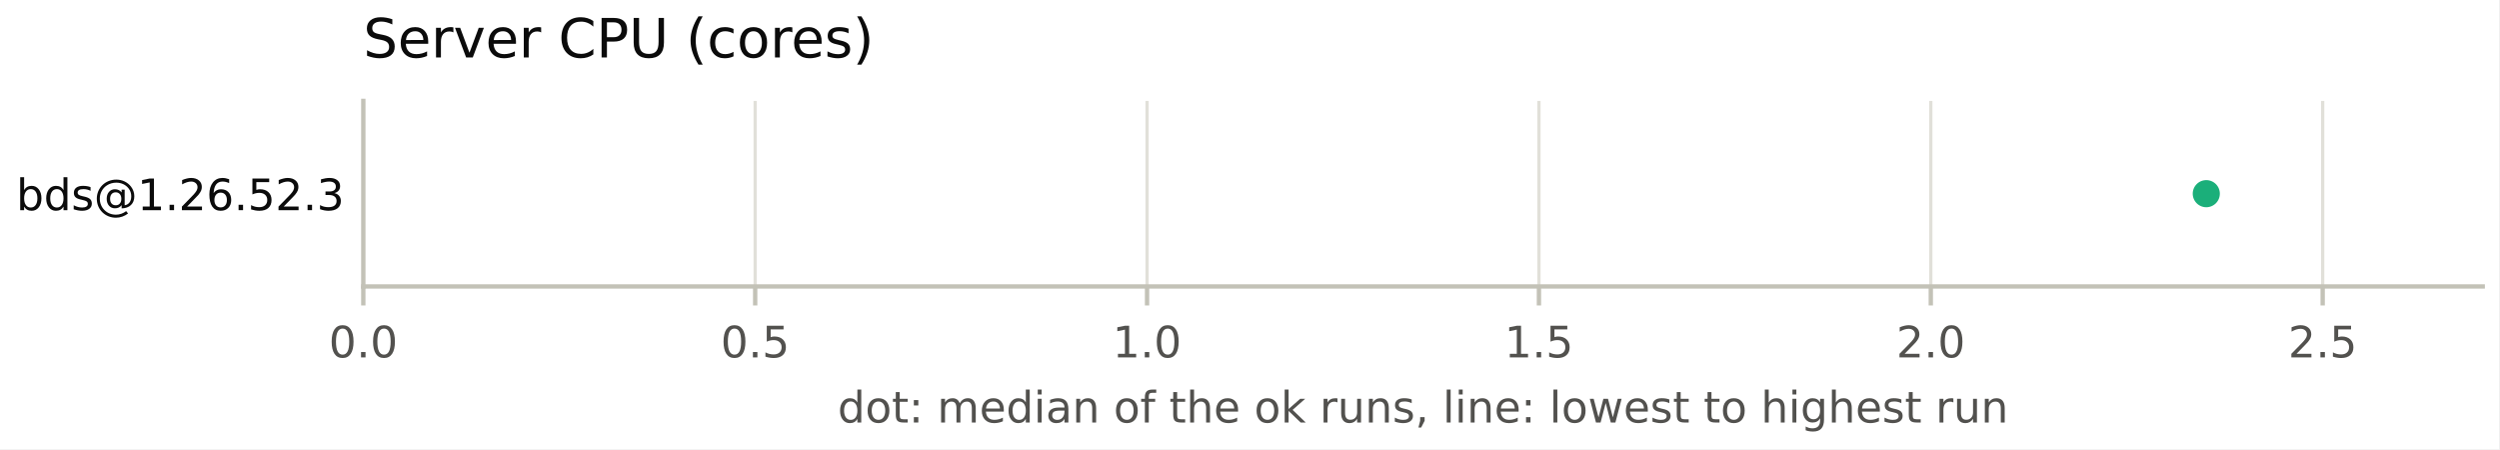
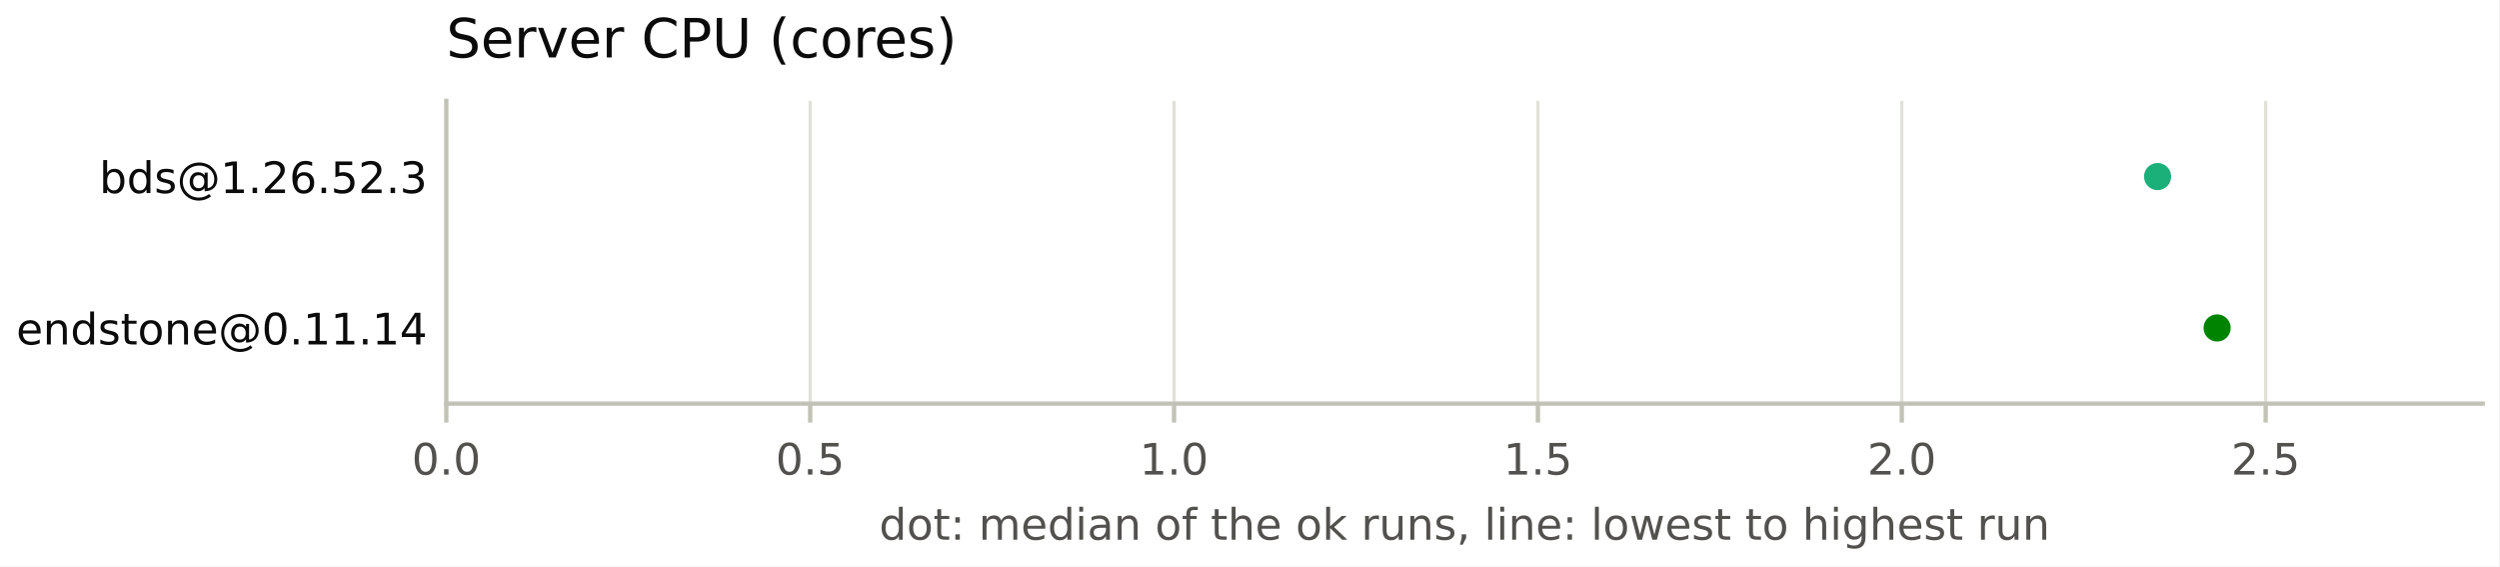
- <svg xmlns="http://www.w3.org/2000/svg" xmlns:xlink="http://www.w3.org/1999/xlink" width="460.8pt" height="82.8pt" viewBox="0 0 460.8 82.8" version="1.1">
+ <svg xmlns="http://www.w3.org/2000/svg" xmlns:xlink="http://www.w3.org/1999/xlink" width="460.8pt" height="104.4pt" viewBox="0 0 460.8 104.4" version="1.1">
  <defs>
    <style type="text/css">*{stroke-linejoin: round; stroke-linecap: butt}</style>
  </defs>
  <g id="figure_1">
    <g id="patch_1">
-       <path d="M 0 82.8  L 460.8 82.8  L 460.8 0  L 0 0  z " style="fill: #ffffff" />
+       <path d="M 0 104.4  L 460.8 104.4  L 460.8 0  L 0 0  z " style="fill: #ffffff" />
    </g>
    <g id="axes_1">
      <g id="patch_2">
-         <path d="M 66.993 52.799  L 457.8 52.799  L 457.8 18.598  L 66.993 18.598  z " style="fill: #ffffff" />
+         <path d="M 82.298 74.399  L 457.8 74.399  L 457.8 18.598  L 82.298 18.598  z " style="fill: #ffffff" />
      </g>
      <g id="matplotlib.axis_1">
        <g id="xtick_1">
          <g id="line2d_1">
-             <path d="M 66.993 52.799  L 66.993 18.598  " clip-path="url(#pbe8d170fc4)" style="fill: none; stroke: #e1e0d9; stroke-width: 0.6; stroke-linecap: square" />
+             <path d="M 82.298 74.399  L 82.298 18.598  " clip-path="url(#pb5b4574ecc)" style="fill: none; stroke: #e1e0d9; stroke-width: 0.6; stroke-linecap: square" />
          </g>
          <g id="line2d_2">
            <defs>
-               <path id="m8b0a2d5447" d="M 0 0  L 0 3.5  " style="stroke: #c3c2b7; stroke-width: 0.8" />
+               <path id="m55f35d0e46" d="M 0 0  L 0 3.5  " style="stroke: #c3c2b7; stroke-width: 0.8" />
            </defs>
            <g>
-               <use xlink:href="#m8b0a2d5447" x="66.993" y="52.799" style="fill: #c3c2b7; stroke: #c3c2b7; stroke-width: 0.8" />
+               <use xlink:href="#m55f35d0e46" x="82.298" y="74.399" style="fill: #c3c2b7; stroke: #c3c2b7; stroke-width: 0.8" />
            </g>
          </g>
          <g id="text_1">
-             <g style="fill: #52514e" transform="translate(60.63149 65.87726) scale(0.08 -0.08)">
+             <g style="fill: #52514e" transform="translate(75.93649 87.47726) scale(0.08 -0.08)">
              <defs>
                <path id="DejaVuSans-13" d="M 2034 4250  Q 1547 4250 1301 3770  Q 1056 3291 1056 2328  Q 1056 1369 1301 889  Q 1547 409 2034 409  Q 2525 409 2770 889  Q 3016 1369 3016 2328  Q 3016 3291 2770 3770  Q 2525 4250 2034 4250  z M 2034 4750  Q 2819 4750 3233 4129  Q 3647 3509 3647 2328  Q 3647 1150 3233 529  Q 2819 -91 2034 -91  Q 1250 -91 836 529  Q 422 1150 422 2328  Q 422 3509 836 4129  Q 1250 4750 2034 4750  z " transform="scale(0.015625)" />
                <path id="DejaVuSans-11" d="M 684 794  L 1344 794  L 1344 0  L 684 0  L 684 794  z " transform="scale(0.015625)" />
              </defs>
              <use xlink:href="#DejaVuSans-13" />
              <use xlink:href="#DejaVuSans-11" transform="translate(63.625 0)" />
              <use xlink:href="#DejaVuSans-13" transform="translate(95.40625 0)" />
            </g>
          </g>
        </g>
        <g id="xtick_2">
          <g id="line2d_3">
-             <path d="M 139.251 52.799  L 139.251 18.598  " clip-path="url(#pbe8d170fc4)" style="fill: none; stroke: #e1e0d9; stroke-width: 0.6; stroke-linecap: square" />
+             <path d="M 149.393 74.399  L 149.393 18.598  " clip-path="url(#pb5b4574ecc)" style="fill: none; stroke: #e1e0d9; stroke-width: 0.6; stroke-linecap: square" />
          </g>
          <g id="line2d_4">
            <g>
-               <use xlink:href="#m8b0a2d5447" x="139.251" y="52.799" style="fill: #c3c2b7; stroke: #c3c2b7; stroke-width: 0.8" />
+               <use xlink:href="#m55f35d0e46" x="149.393" y="74.399" style="fill: #c3c2b7; stroke: #c3c2b7; stroke-width: 0.8" />
            </g>
          </g>
          <g id="text_2">
-             <g style="fill: #52514e" transform="translate(132.8901 65.87726) scale(0.08 -0.08)">
+             <g style="fill: #52514e" transform="translate(143.0313 87.47726) scale(0.08 -0.08)">
              <defs>
                <path id="DejaVuSans-18" d="M 691 4666  L 3169 4666  L 3169 4134  L 1269 4134  L 1269 2991  Q 1406 3038 1543 3061  Q 1681 3084 1819 3084  Q 2600 3084 3056 2656  Q 3513 2228 3513 1497  Q 3513 744 3044 326  Q 2575 -91 1722 -91  Q 1428 -91 1123 -41  Q 819 9 494 109  L 494 744  Q 775 591 1075 516  Q 1375 441 1709 441  Q 2250 441 2565 725  Q 2881 1009 2881 1497  Q 2881 1984 2565 2268  Q 2250 2553 1709 2553  Q 1456 2553 1204 2497  Q 953 2441 691 2322  L 691 4666  z " transform="scale(0.015625)" />
              </defs>
              <use xlink:href="#DejaVuSans-13" />
              <use xlink:href="#DejaVuSans-11" transform="translate(63.625 0)" />
              <use xlink:href="#DejaVuSans-18" transform="translate(95.40625 0)" />
            </g>
          </g>
        </g>
        <g id="xtick_3">
          <g id="line2d_5">
-             <path d="M 211.51 52.799  L 211.51 18.598  " clip-path="url(#pbe8d170fc4)" style="fill: none; stroke: #e1e0d9; stroke-width: 0.6; stroke-linecap: square" />
+             <path d="M 216.487 74.399  L 216.487 18.598  " clip-path="url(#pb5b4574ecc)" style="fill: none; stroke: #e1e0d9; stroke-width: 0.6; stroke-linecap: square" />
          </g>
          <g id="line2d_6">
            <g>
-               <use xlink:href="#m8b0a2d5447" x="211.51" y="52.799" style="fill: #c3c2b7; stroke: #c3c2b7; stroke-width: 0.8" />
+               <use xlink:href="#m55f35d0e46" x="216.487" y="74.399" style="fill: #c3c2b7; stroke: #c3c2b7; stroke-width: 0.8" />
            </g>
          </g>
          <g id="text_3">
-             <g style="fill: #52514e" transform="translate(205.1487 65.87726) scale(0.08 -0.08)">
+             <g style="fill: #52514e" transform="translate(210.1261 87.47726) scale(0.08 -0.08)">
              <defs>
                <path id="DejaVuSans-14" d="M 794 531  L 1825 531  L 1825 4091  L 703 3866  L 703 4441  L 1819 4666  L 2450 4666  L 2450 531  L 3481 531  L 3481 0  L 794 0  L 794 531  z " transform="scale(0.015625)" />
              </defs>
              <use xlink:href="#DejaVuSans-14" />
              <use xlink:href="#DejaVuSans-11" transform="translate(63.625 0)" />
              <use xlink:href="#DejaVuSans-13" transform="translate(95.40625 0)" />
            </g>
          </g>
        </g>
        <g id="xtick_4">
          <g id="line2d_7">
-             <path d="M 283.769 52.799  L 283.769 18.598  " clip-path="url(#pbe8d170fc4)" style="fill: none; stroke: #e1e0d9; stroke-width: 0.6; stroke-linecap: square" />
+             <path d="M 283.582 74.399  L 283.582 18.598  " clip-path="url(#pb5b4574ecc)" style="fill: none; stroke: #e1e0d9; stroke-width: 0.6; stroke-linecap: square" />
          </g>
          <g id="line2d_8">
            <g>
-               <use xlink:href="#m8b0a2d5447" x="283.769" y="52.799" style="fill: #c3c2b7; stroke: #c3c2b7; stroke-width: 0.8" />
+               <use xlink:href="#m55f35d0e46" x="283.582" y="74.399" style="fill: #c3c2b7; stroke: #c3c2b7; stroke-width: 0.8" />
            </g>
          </g>
          <g id="text_4">
-             <g style="fill: #52514e" transform="translate(277.4073 65.87726) scale(0.08 -0.08)">
+             <g style="fill: #52514e" transform="translate(277.2209 87.47726) scale(0.08 -0.08)">
              <use xlink:href="#DejaVuSans-14" />
              <use xlink:href="#DejaVuSans-11" transform="translate(63.625 0)" />
              <use xlink:href="#DejaVuSans-18" transform="translate(95.40625 0)" />
            </g>
          </g>
        </g>
        <g id="xtick_5">
          <g id="line2d_9">
-             <path d="M 356.027 52.799  L 356.027 18.598  " clip-path="url(#pbe8d170fc4)" style="fill: none; stroke: #e1e0d9; stroke-width: 0.6; stroke-linecap: square" />
+             <path d="M 350.677 74.399  L 350.677 18.598  " clip-path="url(#pb5b4574ecc)" style="fill: none; stroke: #e1e0d9; stroke-width: 0.6; stroke-linecap: square" />
          </g>
          <g id="line2d_10">
            <g>
-               <use xlink:href="#m8b0a2d5447" x="356.027" y="52.799" style="fill: #c3c2b7; stroke: #c3c2b7; stroke-width: 0.8" />
+               <use xlink:href="#m55f35d0e46" x="350.677" y="74.399" style="fill: #c3c2b7; stroke: #c3c2b7; stroke-width: 0.8" />
            </g>
          </g>
          <g id="text_5">
-             <g style="fill: #52514e" transform="translate(349.6659 65.87726) scale(0.08 -0.08)">
+             <g style="fill: #52514e" transform="translate(344.3156 87.47726) scale(0.08 -0.08)">
              <defs>
                <path id="DejaVuSans-15" d="M 1228 531  L 3431 531  L 3431 0  L 469 0  L 469 531  Q 828 903 1448 1529  Q 2069 2156 2228 2338  Q 2531 2678 2651 2914  Q 2772 3150 2772 3378  Q 2772 3750 2511 3984  Q 2250 4219 1831 4219  Q 1534 4219 1204 4116  Q 875 4013 500 3803  L 500 4441  Q 881 4594 1212 4672  Q 1544 4750 1819 4750  Q 2544 4750 2975 4387  Q 3406 4025 3406 3419  Q 3406 3131 3298 2873  Q 3191 2616 2906 2266  Q 2828 2175 2409 1742  Q 1991 1309 1228 531  z " transform="scale(0.015625)" />
              </defs>
              <use xlink:href="#DejaVuSans-15" />
              <use xlink:href="#DejaVuSans-11" transform="translate(63.625 0)" />
              <use xlink:href="#DejaVuSans-13" transform="translate(95.40625 0)" />
            </g>
          </g>
        </g>
        <g id="xtick_6">
          <g id="line2d_11">
-             <path d="M 428.286 52.799  L 428.286 18.598  " clip-path="url(#pbe8d170fc4)" style="fill: none; stroke: #e1e0d9; stroke-width: 0.6; stroke-linecap: square" />
+             <path d="M 417.772 74.399  L 417.772 18.598  " clip-path="url(#pb5b4574ecc)" style="fill: none; stroke: #e1e0d9; stroke-width: 0.6; stroke-linecap: square" />
          </g>
          <g id="line2d_12">
            <g>
-               <use xlink:href="#m8b0a2d5447" x="428.286" y="52.799" style="fill: #c3c2b7; stroke: #c3c2b7; stroke-width: 0.8" />
+               <use xlink:href="#m55f35d0e46" x="417.772" y="74.399" style="fill: #c3c2b7; stroke: #c3c2b7; stroke-width: 0.8" />
            </g>
          </g>
          <g id="text_6">
-             <g style="fill: #52514e" transform="translate(421.9245 65.87726) scale(0.08 -0.08)">
+             <g style="fill: #52514e" transform="translate(411.4104 87.47726) scale(0.08 -0.08)">
              <use xlink:href="#DejaVuSans-15" />
              <use xlink:href="#DejaVuSans-11" transform="translate(63.625 0)" />
              <use xlink:href="#DejaVuSans-18" transform="translate(95.40625 0)" />
            </g>
          </g>
        </g>
        <g id="text_7">
-           <g style="fill: #52514e" transform="translate(154.4606 77.87789) scale(0.08 -0.08)">
+           <g style="fill: #52514e" transform="translate(162.1131 99.47789) scale(0.08 -0.08)">
            <defs>
              <path id="DejaVuSans-47" d="M 2906 2969  L 2906 4863  L 3481 4863  L 3481 0  L 2906 0  L 2906 525  Q 2725 213 2448 61  Q 2172 -91 1784 -91  Q 1150 -91 751 415  Q 353 922 353 1747  Q 353 2572 751 3078  Q 1150 3584 1784 3584  Q 2172 3584 2448 3432  Q 2725 3281 2906 2969  z M 947 1747  Q 947 1113 1208 752  Q 1469 391 1925 391  Q 2381 391 2643 752  Q 2906 1113 2906 1747  Q 2906 2381 2643 2742  Q 2381 3103 1925 3103  Q 1469 3103 1208 2742  Q 947 2381 947 1747  z " transform="scale(0.015625)" />
              <path id="DejaVuSans-52" d="M 1959 3097  Q 1497 3097 1228 2736  Q 959 2375 959 1747  Q 959 1119 1226 758  Q 1494 397 1959 397  Q 2419 397 2687 759  Q 2956 1122 2956 1747  Q 2956 2369 2687 2733  Q 2419 3097 1959 3097  z M 1959 3584  Q 2709 3584 3137 3096  Q 3566 2609 3566 1747  Q 3566 888 3137 398  Q 2709 -91 1959 -91  Q 1206 -91 779 398  Q 353 888 353 1747  Q 353 2609 779 3096  Q 1206 3584 1959 3584  z " transform="scale(0.015625)" />
              <path id="DejaVuSans-57" d="M 1172 4494  L 1172 3500  L 2356 3500  L 2356 3053  L 1172 3053  L 1172 1153  Q 1172 725 1289 603  Q 1406 481 1766 481  L 2356 481  L 2356 0  L 1766 0  Q 1100 0 847 248  Q 594 497 594 1153  L 594 3053  L 172 3053  L 172 3500  L 594 3500  L 594 4494  L 1172 4494  z " transform="scale(0.015625)" />
              <path id="DejaVuSans-1d" d="M 750 794  L 1409 794  L 1409 0  L 750 0  L 750 794  z M 750 3309  L 1409 3309  L 1409 2516  L 750 2516  L 750 3309  z " transform="scale(0.015625)" />
              <path id="DejaVuSans-3" transform="scale(0.015625)" />
              <path id="DejaVuSans-50" d="M 3328 2828  Q 3544 3216 3844 3400  Q 4144 3584 4550 3584  Q 5097 3584 5394 3201  Q 5691 2819 5691 2113  L 5691 0  L 5113 0  L 5113 2094  Q 5113 2597 4934 2840  Q 4756 3084 4391 3084  Q 3944 3084 3684 2787  Q 3425 2491 3425 1978  L 3425 0  L 2847 0  L 2847 2094  Q 2847 2600 2669 2842  Q 2491 3084 2119 3084  Q 1678 3084 1418 2786  Q 1159 2488 1159 1978  L 1159 0  L 581 0  L 581 3500  L 1159 3500  L 1159 2956  Q 1356 3278 1631 3431  Q 1906 3584 2284 3584  Q 2666 3584 2933 3390  Q 3200 3197 3328 2828  z " transform="scale(0.015625)" />
              <path id="DejaVuSans-48" d="M 3597 1894  L 3597 1613  L 953 1613  Q 991 1019 1311 708  Q 1631 397 2203 397  Q 2534 397 2845 478  Q 3156 559 3463 722  L 3463 178  Q 3153 47 2828 -22  Q 2503 -91 2169 -91  Q 1331 -91 842 396  Q 353 884 353 1716  Q 353 2575 817 3079  Q 1281 3584 2069 3584  Q 2775 3584 3186 3129  Q 3597 2675 3597 1894  z M 3022 2063  Q 3016 2534 2758 2815  Q 2500 3097 2075 3097  Q 1594 3097 1305 2825  Q 1016 2553 972 2059  L 3022 2063  z " transform="scale(0.015625)" />
              <path id="DejaVuSans-4c" d="M 603 3500  L 1178 3500  L 1178 0  L 603 0  L 603 3500  z M 603 4863  L 1178 4863  L 1178 4134  L 603 4134  L 603 4863  z " transform="scale(0.015625)" />
              <path id="DejaVuSans-44" d="M 2194 1759  Q 1497 1759 1228 1600  Q 959 1441 959 1056  Q 959 750 1161 570  Q 1363 391 1709 391  Q 2188 391 2477 730  Q 2766 1069 2766 1631  L 2766 1759  L 2194 1759  z M 3341 1997  L 3341 0  L 2766 0  L 2766 531  Q 2569 213 2275 61  Q 1981 -91 1556 -91  Q 1019 -91 701 211  Q 384 513 384 1019  Q 384 1609 779 1909  Q 1175 2209 1959 2209  L 2766 2209  L 2766 2266  Q 2766 2663 2505 2880  Q 2244 3097 1772 3097  Q 1472 3097 1187 3025  Q 903 2953 641 2809  L 641 3341  Q 956 3463 1253 3523  Q 1550 3584 1831 3584  Q 2591 3584 2966 3190  Q 3341 2797 3341 1997  z " transform="scale(0.015625)" />
              <path id="DejaVuSans-51" d="M 3513 2113  L 3513 0  L 2938 0  L 2938 2094  Q 2938 2591 2744 2837  Q 2550 3084 2163 3084  Q 1697 3084 1428 2787  Q 1159 2491 1159 1978  L 1159 0  L 581 0  L 581 3500  L 1159 3500  L 1159 2956  Q 1366 3272 1645 3428  Q 1925 3584 2291 3584  Q 2894 3584 3203 3211  Q 3513 2838 3513 2113  z " transform="scale(0.015625)" />
              <path id="DejaVuSans-49" d="M 2375 4863  L 2375 4384  L 1825 4384  Q 1516 4384 1395 4259  Q 1275 4134 1275 3809  L 1275 3500  L 2222 3500  L 2222 3053  L 1275 3053  L 1275 0  L 697 0  L 697 3053  L 147 3053  L 147 3500  L 697 3500  L 697 3744  Q 697 4328 969 4595  Q 1241 4863 1831 4863  L 2375 4863  z " transform="scale(0.015625)" />
              <path id="DejaVuSans-4b" d="M 3513 2113  L 3513 0  L 2938 0  L 2938 2094  Q 2938 2591 2744 2837  Q 2550 3084 2163 3084  Q 1697 3084 1428 2787  Q 1159 2491 1159 1978  L 1159 0  L 581 0  L 581 4863  L 1159 4863  L 1159 2956  Q 1366 3272 1645 3428  Q 1925 3584 2291 3584  Q 2894 3584 3203 3211  Q 3513 2838 3513 2113  z " transform="scale(0.015625)" />
              <path id="DejaVuSans-4e" d="M 581 4863  L 1159 4863  L 1159 1991  L 2875 3500  L 3609 3500  L 1753 1863  L 3688 0  L 2938 0  L 1159 1709  L 1159 0  L 581 0  L 581 4863  z " transform="scale(0.015625)" />
              <path id="DejaVuSans-55" d="M 2631 2963  Q 2534 3019 2420 3045  Q 2306 3072 2169 3072  Q 1681 3072 1420 2755  Q 1159 2438 1159 1844  L 1159 0  L 581 0  L 581 3500  L 1159 3500  L 1159 2956  Q 1341 3275 1631 3429  Q 1922 3584 2338 3584  Q 2397 3584 2469 3576  Q 2541 3569 2628 3553  L 2631 2963  z " transform="scale(0.015625)" />
              <path id="DejaVuSans-58" d="M 544 1381  L 544 3500  L 1119 3500  L 1119 1403  Q 1119 906 1312 657  Q 1506 409 1894 409  Q 2359 409 2629 706  Q 2900 1003 2900 1516  L 2900 3500  L 3475 3500  L 3475 0  L 2900 0  L 2900 538  Q 2691 219 2414 64  Q 2138 -91 1772 -91  Q 1169 -91 856 284  Q 544 659 544 1381  z M 1991 3584  L 1991 3584  z " transform="scale(0.015625)" />
              <path id="DejaVuSans-56" d="M 2834 3397  L 2834 2853  Q 2591 2978 2328 3040  Q 2066 3103 1784 3103  Q 1356 3103 1142 2972  Q 928 2841 928 2578  Q 928 2378 1081 2264  Q 1234 2150 1697 2047  L 1894 2003  Q 2506 1872 2764 1633  Q 3022 1394 3022 966  Q 3022 478 2636 193  Q 2250 -91 1575 -91  Q 1294 -91 989 -36  Q 684 19 347 128  L 347 722  Q 666 556 975 473  Q 1284 391 1588 391  Q 1994 391 2212 530  Q 2431 669 2431 922  Q 2431 1156 2273 1281  Q 2116 1406 1581 1522  L 1381 1569  Q 847 1681 609 1914  Q 372 2147 372 2553  Q 372 3047 722 3315  Q 1072 3584 1716 3584  Q 2034 3584 2315 3537  Q 2597 3491 2834 3397  z " transform="scale(0.015625)" />
              <path id="DejaVuSans-f" d="M 750 794  L 1409 794  L 1409 256  L 897 -744  L 494 -744  L 750 256  L 750 794  z " transform="scale(0.015625)" />
              <path id="DejaVuSans-4f" d="M 603 4863  L 1178 4863  L 1178 0  L 603 0  L 603 4863  z " transform="scale(0.015625)" />
              <path id="DejaVuSans-5a" d="M 269 3500  L 844 3500  L 1563 769  L 2278 3500  L 2956 3500  L 3675 769  L 4391 3500  L 4966 3500  L 4050 0  L 3372 0  L 2619 2869  L 1863 0  L 1184 0  L 269 3500  z " transform="scale(0.015625)" />
              <path id="DejaVuSans-4a" d="M 2906 1791  Q 2906 2416 2648 2759  Q 2391 3103 1925 3103  Q 1463 3103 1205 2759  Q 947 2416 947 1791  Q 947 1169 1205 825  Q 1463 481 1925 481  Q 2391 481 2648 825  Q 2906 1169 2906 1791  z M 3481 434  Q 3481 -459 3084 -895  Q 2688 -1331 1869 -1331  Q 1566 -1331 1297 -1286  Q 1028 -1241 775 -1147  L 775 -588  Q 1028 -725 1275 -790  Q 1522 -856 1778 -856  Q 2344 -856 2625 -561  Q 2906 -266 2906 331  L 2906 616  Q 2728 306 2450 153  Q 2172 0 1784 0  Q 1141 0 747 490  Q 353 981 353 1791  Q 353 2603 747 3093  Q 1141 3584 1784 3584  Q 2172 3584 2450 3431  Q 2728 3278 2906 2969  L 2906 3500  L 3481 3500  L 3481 434  z " transform="scale(0.015625)" />
            </defs>
            <use xlink:href="#DejaVuSans-47" />
            <use xlink:href="#DejaVuSans-52" transform="translate(63.48438 0)" />
            <use xlink:href="#DejaVuSans-57" transform="translate(124.6719 0)" />
            <use xlink:href="#DejaVuSans-1d" transform="translate(163.875 0)" />
            <use xlink:href="#DejaVuSans-3" transform="translate(197.5625 0)" />
            <use xlink:href="#DejaVuSans-50" transform="translate(229.3438 0)" />
            <use xlink:href="#DejaVuSans-48" transform="translate(326.75 0)" />
            <use xlink:href="#DejaVuSans-47" transform="translate(388.2812 0)" />
            <use xlink:href="#DejaVuSans-4c" transform="translate(451.7656 0)" />
            <use xlink:href="#DejaVuSans-44" transform="translate(479.5469 0)" />
            <use xlink:href="#DejaVuSans-51" transform="translate(540.8281 0)" />
            <use xlink:href="#DejaVuSans-3" transform="translate(604.2031 0)" />
            <use xlink:href="#DejaVuSans-52" transform="translate(635.9844 0)" />
            <use xlink:href="#DejaVuSans-49" transform="translate(697.1719 0)" />
            <use xlink:href="#DejaVuSans-3" transform="translate(732.375 0)" />
            <use xlink:href="#DejaVuSans-57" transform="translate(764.1562 0)" />
            <use xlink:href="#DejaVuSans-4b" transform="translate(803.3594 0)" />
            <use xlink:href="#DejaVuSans-48" transform="translate(866.7344 0)" />
            <use xlink:href="#DejaVuSans-3" transform="translate(928.2656 0)" />
            <use xlink:href="#DejaVuSans-52" transform="translate(960.0469 0)" />
            <use xlink:href="#DejaVuSans-4e" transform="translate(1021.234 0)" />
            <use xlink:href="#DejaVuSans-3" transform="translate(1079.141 0)" />
            <use xlink:href="#DejaVuSans-55" transform="translate(1110.922 0)" />
            <use xlink:href="#DejaVuSans-58" transform="translate(1152.031 0)" />
            <use xlink:href="#DejaVuSans-51" transform="translate(1215.406 0)" />
            <use xlink:href="#DejaVuSans-56" transform="translate(1278.781 0)" />
            <use xlink:href="#DejaVuSans-f" transform="translate(1330.875 0)" />
            <use xlink:href="#DejaVuSans-3" transform="translate(1362.656 0)" />
            <use xlink:href="#DejaVuSans-4f" transform="translate(1394.438 0)" />
            <use xlink:href="#DejaVuSans-4c" transform="translate(1422.219 0)" />
            <use xlink:href="#DejaVuSans-51" transform="translate(1450 0)" />
            <use xlink:href="#DejaVuSans-48" transform="translate(1513.375 0)" />
            <use xlink:href="#DejaVuSans-1d" transform="translate(1574.906 0)" />
            <use xlink:href="#DejaVuSans-3" transform="translate(1608.594 0)" />
            <use xlink:href="#DejaVuSans-4f" transform="translate(1640.375 0)" />
            <use xlink:href="#DejaVuSans-52" transform="translate(1668.156 0)" />
            <use xlink:href="#DejaVuSans-5a" transform="translate(1729.344 0)" />
            <use xlink:href="#DejaVuSans-48" transform="translate(1811.125 0)" />
            <use xlink:href="#DejaVuSans-56" transform="translate(1872.656 0)" />
            <use xlink:href="#DejaVuSans-57" transform="translate(1924.75 0)" />
            <use xlink:href="#DejaVuSans-3" transform="translate(1963.953 0)" />
            <use xlink:href="#DejaVuSans-57" transform="translate(1995.734 0)" />
            <use xlink:href="#DejaVuSans-52" transform="translate(2034.938 0)" />
            <use xlink:href="#DejaVuSans-3" transform="translate(2096.125 0)" />
            <use xlink:href="#DejaVuSans-4b" transform="translate(2127.906 0)" />
            <use xlink:href="#DejaVuSans-4c" transform="translate(2191.281 0)" />
            <use xlink:href="#DejaVuSans-4a" transform="translate(2219.062 0)" />
            <use xlink:href="#DejaVuSans-4b" transform="translate(2282.547 0)" />
            <use xlink:href="#DejaVuSans-48" transform="translate(2345.922 0)" />
            <use xlink:href="#DejaVuSans-56" transform="translate(2407.453 0)" />
            <use xlink:href="#DejaVuSans-57" transform="translate(2459.547 0)" />
            <use xlink:href="#DejaVuSans-3" transform="translate(2498.75 0)" />
            <use xlink:href="#DejaVuSans-55" transform="translate(2530.531 0)" />
            <use xlink:href="#DejaVuSans-58" transform="translate(2571.641 0)" />
            <use xlink:href="#DejaVuSans-51" transform="translate(2635.016 0)" />
          </g>
        </g>
      </g>
      <g id="matplotlib.axis_2">
        <g id="ytick_1">
          <g id="line2d_13" />
          <g id="text_8">
-             <g style="fill: #0b0b0b" transform="translate(3.00024 38.73789) scale(0.08 -0.08)">
+             <g style="fill: #0b0b0b" transform="translate(18.30524 35.58758) scale(0.08 -0.08)">
              <defs>
                <path id="DejaVuSans-45" d="M 3116 1747  Q 3116 2381 2855 2742  Q 2594 3103 2138 3103  Q 1681 3103 1420 2742  Q 1159 2381 1159 1747  Q 1159 1113 1420 752  Q 1681 391 2138 391  Q 2594 391 2855 752  Q 3116 1113 3116 1747  z M 1159 2969  Q 1341 3281 1617 3432  Q 1894 3584 2278 3584  Q 2916 3584 3314 3078  Q 3713 2572 3713 1747  Q 3713 922 3314 415  Q 2916 -91 2278 -91  Q 1894 -91 1617 61  Q 1341 213 1159 525  L 1159 0  L 581 0  L 581 4863  L 1159 4863  L 1159 2969  z " transform="scale(0.015625)" />
                <path id="DejaVuSans-23" d="M 2381 1678  Q 2381 1231 2603 976  Q 2825 722 3213 722  Q 3597 722 3817 978  Q 4038 1234 4038 1678  Q 4038 2116 3813 2373  Q 3588 2631 3206 2631  Q 2828 2631 2604 2375  Q 2381 2119 2381 1678  z M 4084 744  Q 3897 503 3655 389  Q 3413 275 3091 275  Q 2553 275 2217 664  Q 1881 1053 1881 1678  Q 1881 2303 2218 2693  Q 2556 3084 3091 3084  Q 3413 3084 3656 2967  Q 3900 2850 4084 2613  L 4084 3022  L 4531 3022  L 4531 722  Q 4988 791 5245 1139  Q 5503 1488 5503 2041  Q 5503 2375 5404 2669  Q 5306 2963 5106 3213  Q 4781 3622 4314 3839  Q 3847 4056 3297 4056  Q 2913 4056 2559 3954  Q 2206 3853 1906 3653  Q 1416 3334 1139 2817  Q 863 2300 863 1697  Q 863 1200 1042 765  Q 1222 331 1563 0  Q 1891 -325 2322 -495  Q 2753 -666 3244 -666  Q 3647 -666 4036 -530  Q 4425 -394 4750 -141  L 5031 -488  Q 4641 -791 4180 -952  Q 3719 -1113 3244 -1113  Q 2666 -1113 2153 -908  Q 1641 -703 1241 -313  Q 841 78 631 592  Q 422 1106 422 1697  Q 422 2266 634 2781  Q 847 3297 1241 3688  Q 1644 4084 2172 4295  Q 2700 4506 3291 4506  Q 3953 4506 4520 4234  Q 5088 3963 5472 3463  Q 5706 3156 5829 2797  Q 5953 2438 5953 2053  Q 5953 1231 5456 756  Q 4959 281 4084 263  L 4084 744  z " transform="scale(0.015625)" />
                <path id="DejaVuSans-19" d="M 2113 2584  Q 1688 2584 1439 2293  Q 1191 2003 1191 1497  Q 1191 994 1439 701  Q 1688 409 2113 409  Q 2538 409 2786 701  Q 3034 994 3034 1497  Q 3034 2003 2786 2293  Q 2538 2584 2113 2584  z M 3366 4563  L 3366 3988  Q 3128 4100 2886 4159  Q 2644 4219 2406 4219  Q 1781 4219 1451 3797  Q 1122 3375 1075 2522  Q 1259 2794 1537 2939  Q 1816 3084 2150 3084  Q 2853 3084 3261 2657  Q 3669 2231 3669 1497  Q 3669 778 3244 343  Q 2819 -91 2113 -91  Q 1303 -91 875 529  Q 447 1150 447 2328  Q 447 3434 972 4092  Q 1497 4750 2381 4750  Q 2619 4750 2861 4703  Q 3103 4656 3366 4563  z " transform="scale(0.015625)" />
                <path id="DejaVuSans-16" d="M 2597 2516  Q 3050 2419 3304 2112  Q 3559 1806 3559 1356  Q 3559 666 3084 287  Q 2609 -91 1734 -91  Q 1441 -91 1130 -33  Q 819 25 488 141  L 488 750  Q 750 597 1062 519  Q 1375 441 1716 441  Q 2309 441 2620 675  Q 2931 909 2931 1356  Q 2931 1769 2642 2001  Q 2353 2234 1838 2234  L 1294 2234  L 1294 2753  L 1863 2753  Q 2328 2753 2575 2939  Q 2822 3125 2822 3475  Q 2822 3834 2567 4026  Q 2313 4219 1838 4219  Q 1578 4219 1281 4162  Q 984 4106 628 3988  L 628 4550  Q 988 4650 1302 4700  Q 1616 4750 1894 4750  Q 2613 4750 3031 4423  Q 3450 4097 3450 3541  Q 3450 3153 3228 2886  Q 3006 2619 2597 2516  z " transform="scale(0.015625)" />
              </defs>
              <use xlink:href="#DejaVuSans-45" />
              <use xlink:href="#DejaVuSans-47" transform="translate(63.48438 0)" />
              <use xlink:href="#DejaVuSans-56" transform="translate(126.9688 0)" />
              <use xlink:href="#DejaVuSans-23" transform="translate(179.0625 0)" />
              <use xlink:href="#DejaVuSans-14" transform="translate(279.0625 0)" />
              <use xlink:href="#DejaVuSans-11" transform="translate(342.6875 0)" />
              <use xlink:href="#DejaVuSans-15" transform="translate(374.4688 0)" />
              <use xlink:href="#DejaVuSans-19" transform="translate(438.0938 0)" />
              <use xlink:href="#DejaVuSans-11" transform="translate(501.7188 0)" />
              <use xlink:href="#DejaVuSans-18" transform="translate(533.5 0)" />
              <use xlink:href="#DejaVuSans-15" transform="translate(597.125 0)" />
              <use xlink:href="#DejaVuSans-11" transform="translate(660.75 0)" />
              <use xlink:href="#DejaVuSans-16" transform="translate(692.5312 0)" />
            </g>
          </g>
        </g>
+         <g id="ytick_2">
+           <g id="line2d_14" />
+           <g id="text_9">
+             <g style="fill: #0b0b0b" transform="translate(3.00024 63.4882) scale(0.08 -0.08)">
+               <defs>
+                 <path id="DejaVuSans-17" d="M 2419 4116  L 825 1625  L 2419 1625  L 2419 4116  z M 2253 4666  L 3047 4666  L 3047 1625  L 3713 1625  L 3713 1100  L 3047 1100  L 3047 0  L 2419 0  L 2419 1100  L 313 1100  L 313 1709  L 2253 4666  z " transform="scale(0.015625)" />
+               </defs>
+               <use xlink:href="#DejaVuSans-48" />
+               <use xlink:href="#DejaVuSans-51" transform="translate(61.53125 0)" />
+               <use xlink:href="#DejaVuSans-47" transform="translate(124.9062 0)" />
+               <use xlink:href="#DejaVuSans-56" transform="translate(188.3906 0)" />
+               <use xlink:href="#DejaVuSans-57" transform="translate(240.4844 0)" />
+               <use xlink:href="#DejaVuSans-52" transform="translate(279.6875 0)" />
+               <use xlink:href="#DejaVuSans-51" transform="translate(340.875 0)" />
+               <use xlink:href="#DejaVuSans-48" transform="translate(404.25 0)" />
+               <use xlink:href="#DejaVuSans-23" transform="translate(465.7812 0)" />
+               <use xlink:href="#DejaVuSans-13" transform="translate(565.7812 0)" />
+               <use xlink:href="#DejaVuSans-11" transform="translate(629.4062 0)" />
+               <use xlink:href="#DejaVuSans-14" transform="translate(661.1875 0)" />
+               <use xlink:href="#DejaVuSans-14" transform="translate(724.8125 0)" />
+               <use xlink:href="#DejaVuSans-11" transform="translate(788.4375 0)" />
+               <use xlink:href="#DejaVuSans-14" transform="translate(820.2188 0)" />
+               <use xlink:href="#DejaVuSans-17" transform="translate(883.8438 0)" />
+             </g>
+           </g>
+         </g>
      </g>
      <g id="LineCollection_1">
-         <path d="M 406.825 35.699  L 406.825 35.699  " clip-path="url(#pbe8d170fc4)" style="fill: none; stroke: #1baf7a; stroke-width: 1.5" />
-       </g>
-       <g id="line2d_14">
+         <path d="M 397.845 32.548  L 397.845 32.548  " clip-path="url(#pb5b4574ecc)" style="fill: none; stroke: #1baf7a; stroke-width: 1.5" />
+       </g>
+       <g id="line2d_15">
        <defs>
-           <path id="m2887250860" d="M 0 3  C 0.796 3 1.559 2.684 2.121 2.121  C 2.684 1.559 3 0.796 3 0  C 3 -0.796 2.684 -1.559 2.121 -2.121  C 1.559 -2.684 0.796 -3 0 -3  C -0.796 -3 -1.559 -2.684 -2.121 -2.121  C -2.684 -1.559 -3 -0.796 -3 0  C -3 0.796 -2.684 1.559 -2.121 2.121  C -1.559 2.684 -0.796 3 0 3  z " style="stroke: #ffffff" />
+           <path id="m8f5f0a4528" d="M 0 3  C 0.796 3 1.559 2.684 2.121 2.121  C 2.684 1.559 3 0.796 3 0  C 3 -0.796 2.684 -1.559 2.121 -2.121  C 1.559 -2.684 0.796 -3 0 -3  C -0.796 -3 -1.559 -2.684 -2.121 -2.121  C -2.684 -1.559 -3 -0.796 -3 0  C -3 0.796 -2.684 1.559 -2.121 2.121  C -1.559 2.684 -0.796 3 0 3  z " style="stroke: #ffffff" />
        </defs>
-         <g clip-path="url(#pbe8d170fc4)">
-           <use xlink:href="#m2887250860" x="406.825" y="35.699" style="fill: #1baf7a; stroke: #ffffff" />
+         <g clip-path="url(#pb5b4574ecc)">
+           <use xlink:href="#m8f5f0a4528" x="397.845" y="32.548" style="fill: #1baf7a; stroke: #ffffff" />
+         </g>
+       </g>
+       <g id="LineCollection_2">
+         <path d="M 408.821 60.449  L 408.821 60.449  " clip-path="url(#pb5b4574ecc)" style="fill: none; stroke: #008300; stroke-width: 1.5" />
+       </g>
+       <g id="line2d_16">
+         <defs>
+           <path id="m6bb7ca8648" d="M 0 3  C 0.796 3 1.559 2.684 2.121 2.121  C 2.684 1.559 3 0.796 3 0  C 3 -0.796 2.684 -1.559 2.121 -2.121  C 1.559 -2.684 0.796 -3 0 -3  C -0.796 -3 -1.559 -2.684 -2.121 -2.121  C -2.684 -1.559 -3 -0.796 -3 0  C -3 0.796 -2.684 1.559 -2.121 2.121  C -1.559 2.684 -0.796 3 0 3  z " style="stroke: #ffffff" />
+         </defs>
+         <g clip-path="url(#pb5b4574ecc)">
+           <use xlink:href="#m6bb7ca8648" x="408.821" y="60.449" style="fill: #008300; stroke: #ffffff" />
        </g>
      </g>
      <g id="patch_3">
-         <path d="M 66.993 52.799  L 66.993 18.598  " style="fill: none; stroke: #c3c2b7; stroke-width: 0.8; stroke-linejoin: miter; stroke-linecap: square" />
+         <path d="M 82.298 74.399  L 82.298 18.598  " style="fill: none; stroke: #c3c2b7; stroke-width: 0.8; stroke-linejoin: miter; stroke-linecap: square" />
      </g>
      <g id="patch_4">
-         <path d="M 66.993 52.799  L 457.8 52.799  " style="fill: none; stroke: #c3c2b7; stroke-width: 0.8; stroke-linejoin: miter; stroke-linecap: square" />
-       </g>
-       <g id="text_9">
-         <g style="fill: #0b0b0b" transform="translate(66.99274 10.5979) scale(0.1 -0.1)">
+         <path d="M 82.298 74.399  L 457.8 74.399  " style="fill: none; stroke: #c3c2b7; stroke-width: 0.8; stroke-linejoin: miter; stroke-linecap: square" />
+       </g>
+       <g id="text_10">
+         <g style="fill: #0b0b0b" transform="translate(82.29774 10.5979) scale(0.1 -0.1)">
          <defs>
            <path id="DejaVuSans-36" d="M 3425 4513  L 3425 3897  Q 3066 4069 2747 4153  Q 2428 4238 2131 4238  Q 1616 4238 1336 4038  Q 1056 3838 1056 3469  Q 1056 3159 1242 3001  Q 1428 2844 1947 2747  L 2328 2669  Q 3034 2534 3370 2195  Q 3706 1856 3706 1288  Q 3706 609 3251 259  Q 2797 -91 1919 -91  Q 1588 -91 1214 -16  Q 841 59 441 206  L 441 856  Q 825 641 1194 531  Q 1563 422 1919 422  Q 2459 422 2753 634  Q 3047 847 3047 1241  Q 3047 1584 2836 1778  Q 2625 1972 2144 2069  L 1759 2144  Q 1053 2284 737 2584  Q 422 2884 422 3419  Q 422 4038 858 4394  Q 1294 4750 2059 4750  Q 2388 4750 2728 4690  Q 3069 4631 3425 4513  z " transform="scale(0.015625)" />
            <path id="DejaVuSans-59" d="M 191 3500  L 800 3500  L 1894 563  L 2988 3500  L 3597 3500  L 2284 0  L 1503 0  L 191 3500  z " transform="scale(0.015625)" />
            <path id="DejaVuSans-26" d="M 4122 4306  L 4122 3641  Q 3803 3938 3442 4084  Q 3081 4231 2675 4231  Q 1875 4231 1450 3742  Q 1025 3253 1025 2328  Q 1025 1406 1450 917  Q 1875 428 2675 428  Q 3081 428 3442 575  Q 3803 722 4122 1019  L 4122 359  Q 3791 134 3420 21  Q 3050 -91 2638 -91  Q 1578 -91 968 557  Q 359 1206 359 2328  Q 359 3453 968 4101  Q 1578 4750 2638 4750  Q 3056 4750 3426 4639  Q 3797 4528 4122 4306  z " transform="scale(0.015625)" />
            <path id="DejaVuSans-33" d="M 1259 4147  L 1259 2394  L 2053 2394  Q 2494 2394 2734 2622  Q 2975 2850 2975 3272  Q 2975 3691 2734 3919  Q 2494 4147 2053 4147  L 1259 4147  z M 628 4666  L 2053 4666  Q 2838 4666 3239 4311  Q 3641 3956 3641 3272  Q 3641 2581 3239 2228  Q 2838 1875 2053 1875  L 1259 1875  L 1259 0  L 628 0  L 628 4666  z " transform="scale(0.015625)" />
            <path id="DejaVuSans-38" d="M 556 4666  L 1191 4666  L 1191 1831  Q 1191 1081 1462 751  Q 1734 422 2344 422  Q 2950 422 3222 751  Q 3494 1081 3494 1831  L 3494 4666  L 4128 4666  L 4128 1753  Q 4128 841 3676 375  Q 3225 -91 2344 -91  Q 1459 -91 1007 375  Q 556 841 556 1753  L 556 4666  z " transform="scale(0.015625)" />
            <path id="DejaVuSans-b" d="M 1984 4856  Q 1566 4138 1362 3434  Q 1159 2731 1159 2009  Q 1159 1288 1364 580  Q 1569 -128 1984 -844  L 1484 -844  Q 1016 -109 783 600  Q 550 1309 550 2009  Q 550 2706 781 3412  Q 1013 4119 1484 4856  L 1984 4856  z " transform="scale(0.015625)" />
            <path id="DejaVuSans-46" d="M 3122 3366  L 3122 2828  Q 2878 2963 2633 3030  Q 2388 3097 2138 3097  Q 1578 3097 1268 2742  Q 959 2388 959 1747  Q 959 1106 1268 751  Q 1578 397 2138 397  Q 2388 397 2633 464  Q 2878 531 3122 666  L 3122 134  Q 2881 22 2623 -34  Q 2366 -91 2075 -91  Q 1284 -91 818 406  Q 353 903 353 1747  Q 353 2603 823 3093  Q 1294 3584 2113 3584  Q 2378 3584 2631 3529  Q 2884 3475 3122 3366  z " transform="scale(0.015625)" />
            <path id="DejaVuSans-c" d="M 513 4856  L 1013 4856  Q 1481 4119 1714 3412  Q 1947 2706 1947 2009  Q 1947 1309 1714 600  Q 1481 -109 1013 -844  L 513 -844  Q 928 -128 1133 580  Q 1338 1288 1338 2009  Q 1338 2731 1133 3434  Q 928 4138 513 4856  z " transform="scale(0.015625)" />
          </defs>
          <use xlink:href="#DejaVuSans-36" />
          <use xlink:href="#DejaVuSans-48" transform="translate(63.48438 0)" />
          <use xlink:href="#DejaVuSans-55" transform="translate(125.0156 0)" />
          <use xlink:href="#DejaVuSans-59" transform="translate(166.125 0)" />
          <use xlink:href="#DejaVuSans-48" transform="translate(225.3125 0)" />
          <use xlink:href="#DejaVuSans-55" transform="translate(286.8438 0)" />
          <use xlink:href="#DejaVuSans-3" transform="translate(327.9531 0)" />
          <use xlink:href="#DejaVuSans-26" transform="translate(359.7344 0)" />
          <use xlink:href="#DejaVuSans-33" transform="translate(429.5625 0)" />
          <use xlink:href="#DejaVuSans-38" transform="translate(489.8594 0)" />
          <use xlink:href="#DejaVuSans-3" transform="translate(563.0469 0)" />
          <use xlink:href="#DejaVuSans-b" transform="translate(594.8281 0)" />
          <use xlink:href="#DejaVuSans-46" transform="translate(633.8438 0)" />
          <use xlink:href="#DejaVuSans-52" transform="translate(688.8281 0)" />
          <use xlink:href="#DejaVuSans-55" transform="translate(750.0156 0)" />
          <use xlink:href="#DejaVuSans-48" transform="translate(788.9219 0)" />
          <use xlink:href="#DejaVuSans-56" transform="translate(850.4531 0)" />
          <use xlink:href="#DejaVuSans-c" transform="translate(902.5469 0)" />
        </g>
      </g>
    </g>
  </g>
  <defs>
-     <clipPath id="pbe8d170fc4">
-       <rect x="66.993" y="18.598" width="390.807" height="34.201" />
+     <clipPath id="pb5b4574ecc">
+       <rect x="82.298" y="18.598" width="375.502" height="55.801" />
    </clipPath>
  </defs>
</svg>
